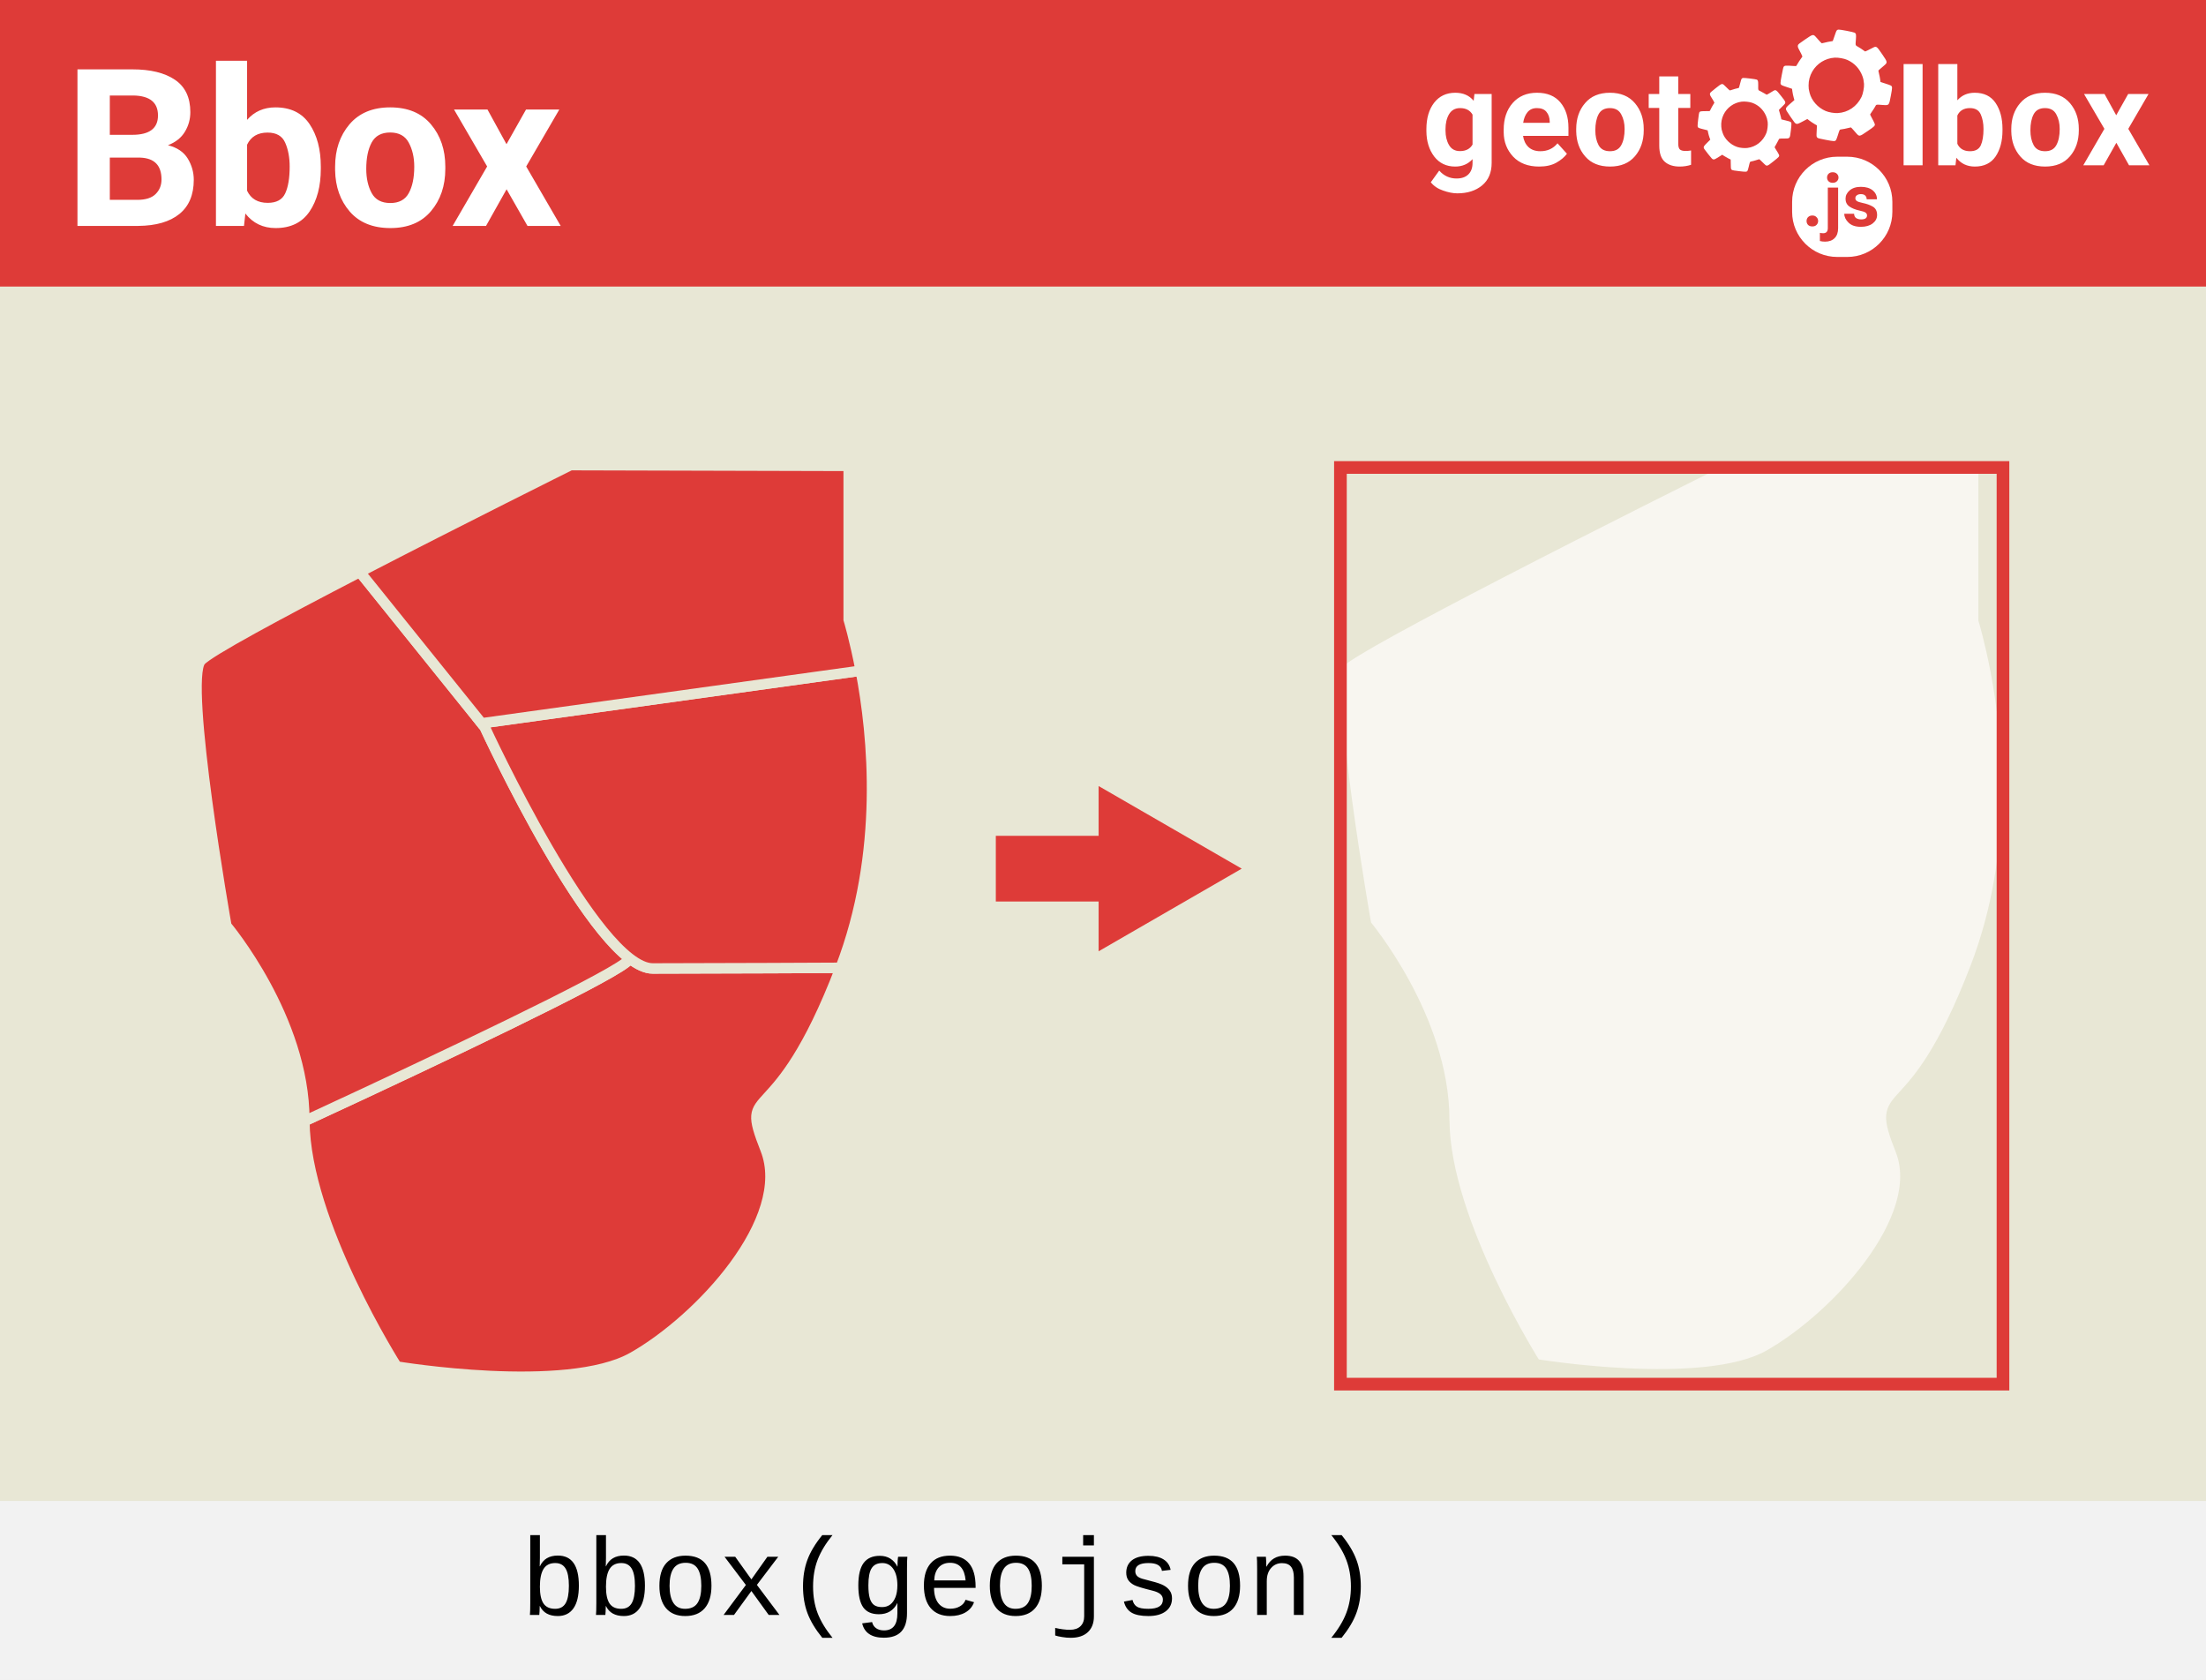
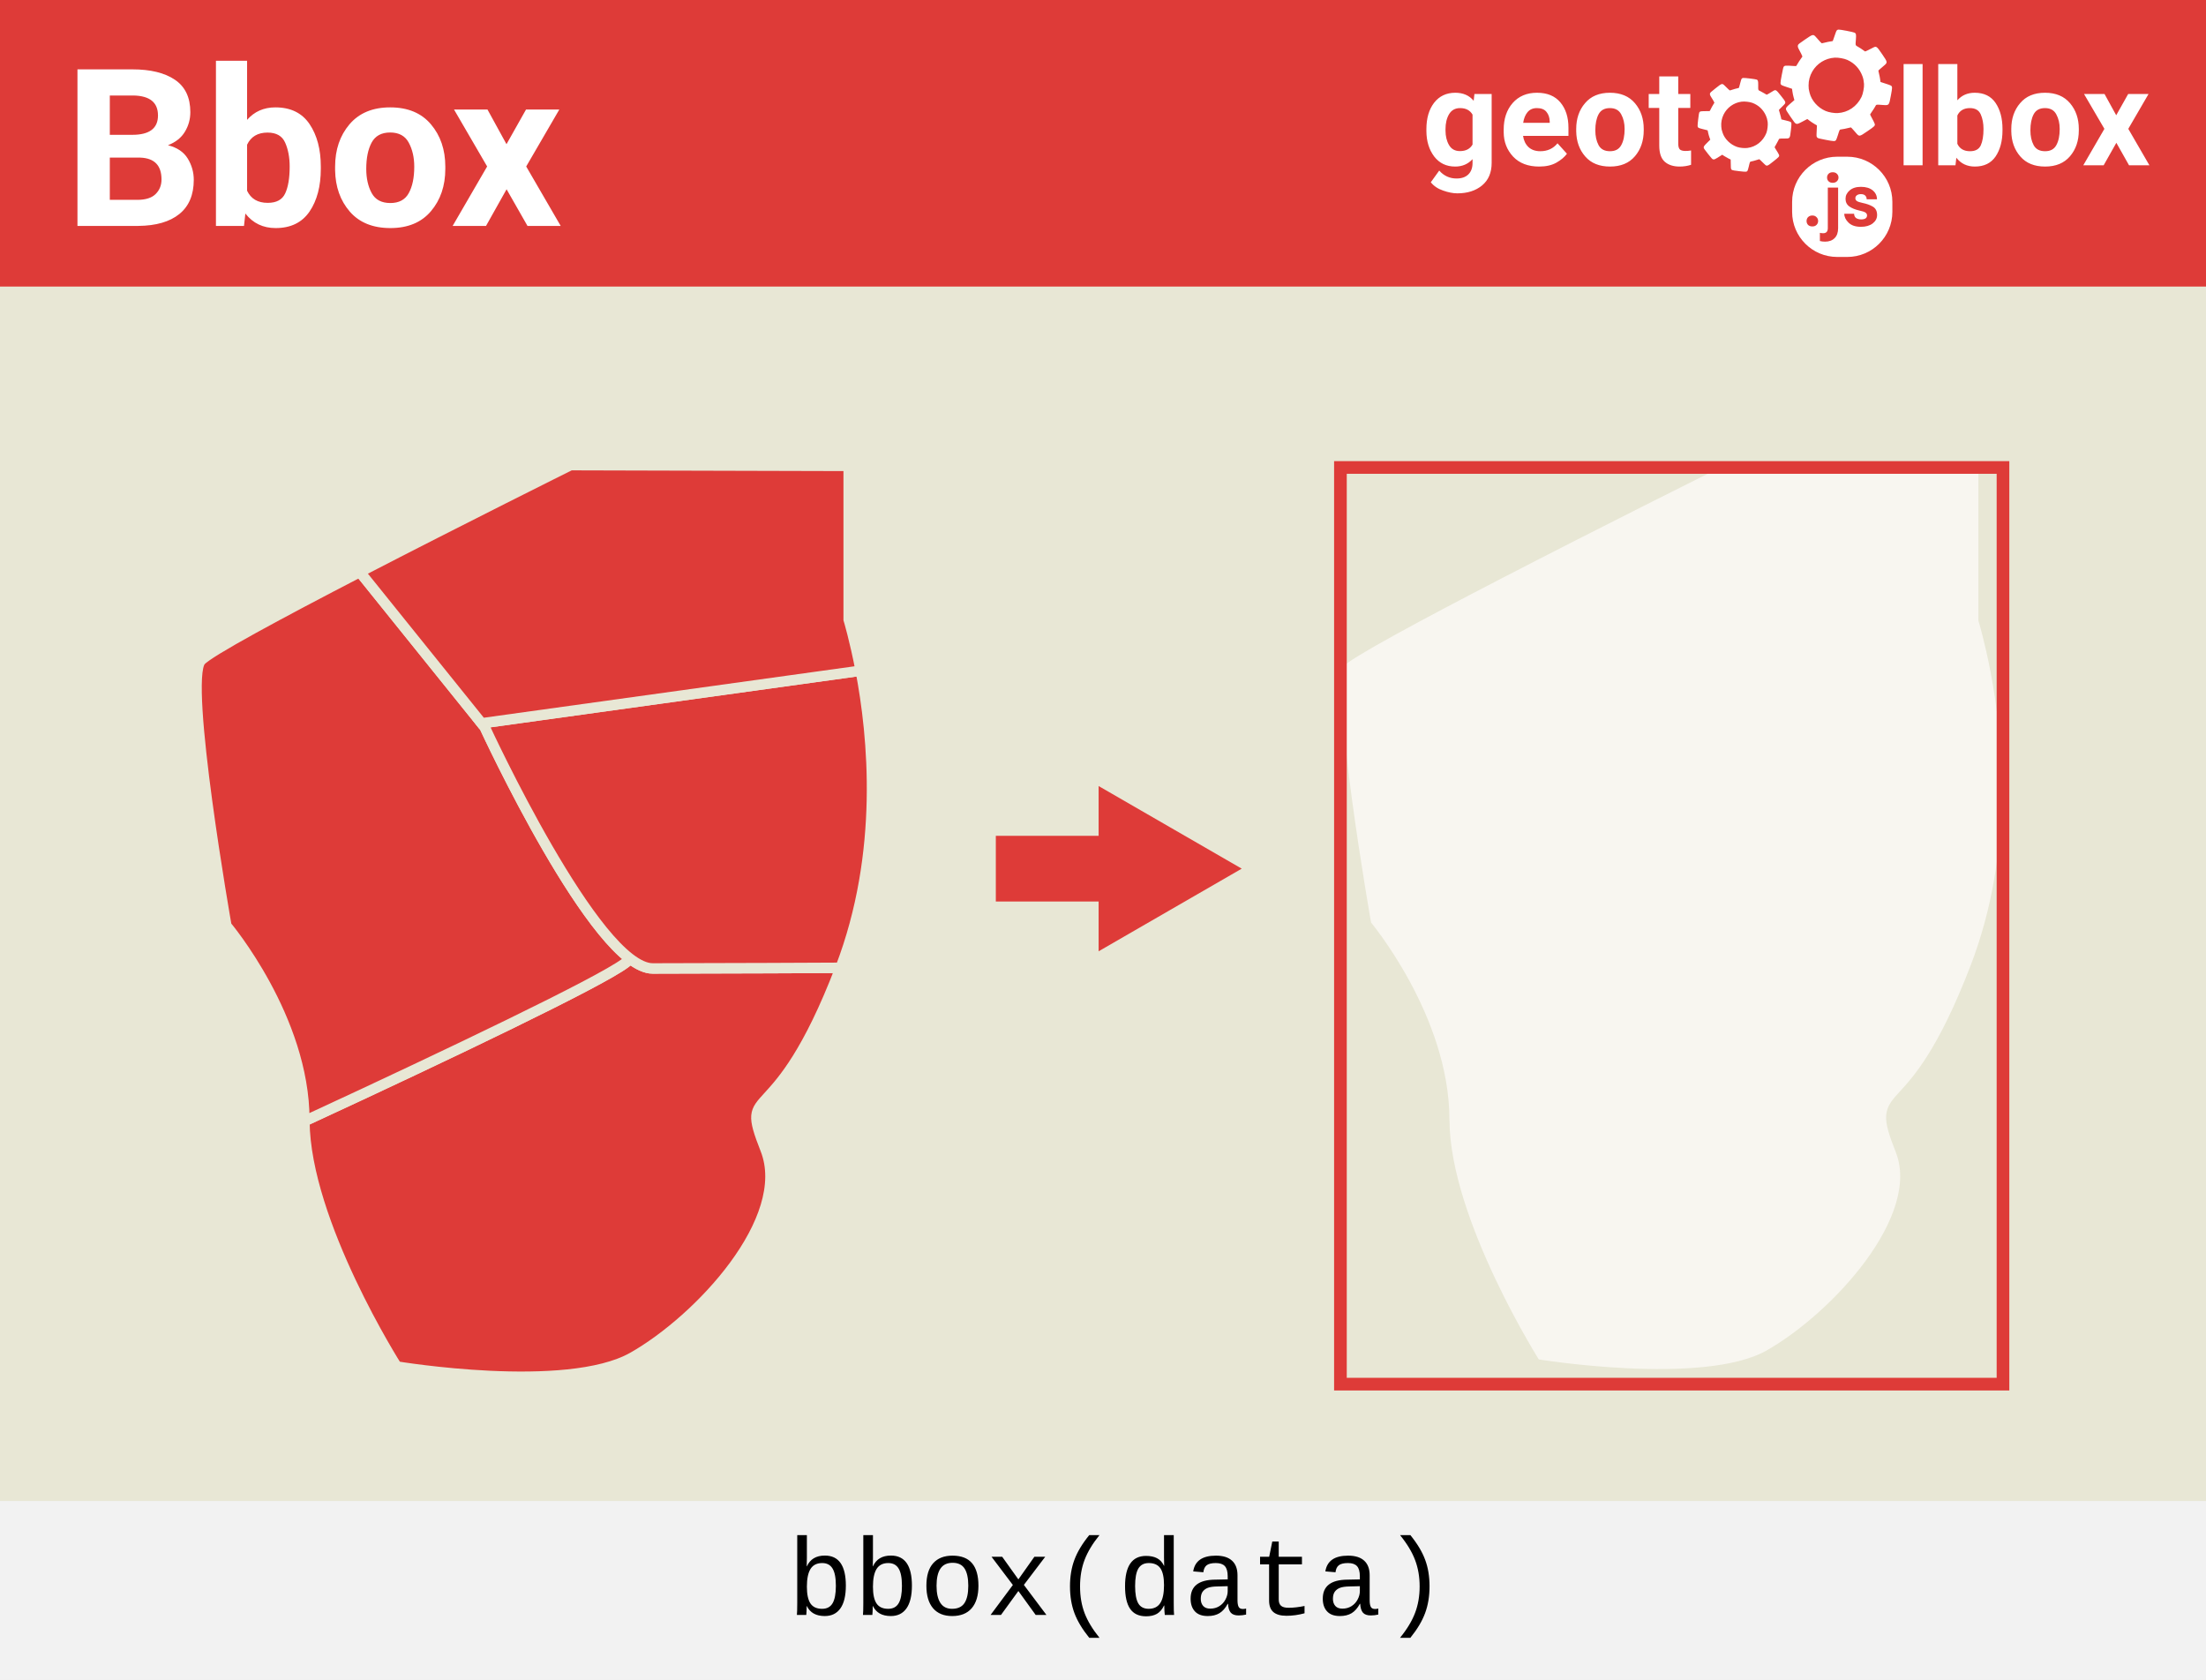
<svg xmlns="http://www.w3.org/2000/svg" width="400.679" viewBox="0 0 400.679 305.106" version="1.1" id="svg36" xml:space="preserve" height="305.106">
  <defs id="defs5">
    <pattern id="hatch" patternUnits="userSpaceOnUse" width="5" height="5" patternTransform="rotate(45)">
      <line x1="0" y1="5" x2="0" stroke="white" stroke-linejoin="butt" stroke-width="1.333" stroke-opacity="0.25" id="line2" />
    </pattern>
    <clipPath clipPathUnits="userSpaceOnUse" id="clipPath5154">
      <path d="m 464.017,-514.531 v 153.27 l -132.736,76.635 -132.736,-76.635 v -153.27 l 132.736,-76.635 z" stroke="none" fill="#c42727" id="path5156" style="fill:#edca3d;fill-opacity:1;stroke-width:1" />
    </clipPath>
    <clipPath clipPathUnits="userSpaceOnUse" id="clipPath5158">
      <path d="m 464.017,-514.531 v 153.27 l -132.736,76.635 -132.736,-76.635 v -153.27 l 132.736,-76.635 z" stroke="none" fill="#c42727" id="path5160" style="fill:#edca3d;fill-opacity:1;stroke-width:1" />
    </clipPath>
    <pattern id="hatch-2" patternUnits="userSpaceOnUse" width="5" height="5" patternTransform="rotate(45)">
      <line x1="0" y1="5" x2="0" stroke="white" stroke-linejoin="butt" stroke-width="1.333" stroke-opacity="0.25" id="line23905" />
    </pattern>
    <clipPath clipPathUnits="userSpaceOnUse" id="clipPath11782">
      <circle style="fill:#ffffff;fill-opacity:0.436;stroke:none;stroke-width:1.9;stroke-dasharray:none;stroke-opacity:1;stop-color:#000000" id="circle11784" cx="-183.785" cy="123.71" r="57.799" />
    </clipPath>
  </defs>
  <clipPath id="sphere">
    <path d="M 33.181,213.598 C 30.052,209.243 26.923,204.622 25.358,202.311 23.793,200 23.793,200 23.793,200 c 0,0 0,0 0,0 0,0 0,0 0,0 0,0 0,0 0,0 0,0 0,0 0,0 0,0 0,0 0,0 0,0 0,0 0,0 0,0 0,0 0,0 0,0 0,0 0,0 0,0 0,0 0,0 0,0 0,0 0,0 0,0 0,0 0,0 0,0 0,0 0,0 0,0 0,0 0,0 0,0 0,0 0,0 0,0 0,0 0,0 0,0 0,0 0,0 0,0 0,0 0,0 0,0 0,0 0,0 0,0 0,0 0,0 0,0 0,0 0,0 0,0 0,0 0,0 0,0 0,0 0,0 0,0 0,0 0,0 0,0 0,0 0,0 0,0 0,0 0,0 0,0 0,0 0,0 0,0 0,0 0,0 0,0 0,0 0,0 0,0 0,0 0,0 0,0 0,0 0,0 0,0 0,0 0,0 0,0 0,0 0,0 0,0 0,0 0,0 0,0 0,0 0,0 0,0 0,0 0,0 0,0 0,0 0,0 0,0 0,0 0,0 0,0 0,0 0,0 0,0 0,0 0.112,-0.175 0.112,-0.175 0.335,-0.524 1.999,-2.972 1.664,-2.449 4.77,-6.997 7.876,-11.285 3.106,-4.288 6.212,-8.315 9.317,-12.113 3.106,-3.799 6.212,-7.369 9.317,-10.737 3.106,-3.368 6.212,-6.533 9.317,-9.517 3.106,-2.984 6.212,-5.786 9.317,-8.423 3.106,-2.637 6.212,-5.11 9.317,-7.431 3.106,-2.322 6.212,-4.493 9.317,-6.524 3.106,-2.031 6.212,-3.923 9.317,-5.685 3.106,-1.762 6.212,-3.393 9.317,-4.901 3.106,-1.509 6.212,-2.894 9.317,-4.164 3.106,-1.269 6.212,-2.422 9.317,-3.463 3.106,-1.041 6.212,-1.971 9.317,-2.792 3.106,-0.822 6.212,-1.535 9.317,-2.144 3.106,-0.609 6.212,-1.113 9.317,-1.513 3.106,-0.401 6.212,-0.699 9.317,-0.895 3.106,-0.196 6.212,-0.29 9.317,-0.283 3.106,0.007 6.212,0.116 9.317,0.327 3.106,0.211 6.212,0.523 9.317,0.939 3.106,0.416 6.212,0.934 9.317,1.558 3.106,0.624 6.212,1.353 9.317,2.19 3.106,0.837 6.212,1.782 9.317,2.84 3.106,1.057 6.212,2.226 9.317,3.512 3.106,1.286 6.212,2.689 9.317,4.215 3.106,1.526 6.212,3.176 9.317,4.956 3.106,1.78 6.212,3.691 9.317,5.743 3.106,2.051 6.212,4.243 9.317,6.587 3.106,2.343 6.212,4.839 9.317,7.5 3.106,2.661 6.212,5.488 9.317,8.498 3.106,3.01 6.212,6.203 9.317,9.6 3.106,3.397 6.212,6.998 9.317,10.83 3.106,3.832 6.212,7.894 9.317,12.219 3.106,4.326 6.212,8.915 7.764,11.209 C 322.617,200 322.617,200 322.617,200 c 0,0 0,0 0,0 0,0 0,0 0,0 0,0 0,0 0,0 0,0 0,0 0,0 0,0 0,0 0,0 0,0 0,0 0,0 0,0 0,0 0,0 0,0 0,0 0,0 0,0 0,0 0,0 0,0 0,0 0,0 0,0 0,0 0,0 0,0 0,0 0,0 0,0 0,0 0,0 0,0 0,0 0,0 0,0 0,0 0,0 0,0 0,0 0,0 0,0 0,0 0,0 0,0 0,0 0,0 0,0 0,0 0,0 0,0 0,0 0,0 0,0 0,0 0,0 0,0 0,0 0,0 0,0 0,0 0,0 0,0 0,0 0,0 0,0 0,0 0,0 0,0 0,0 0,0 0,0 0,0 0,0 0,0 0,0 0,0 0,0 0,0 0,0 0,0 0,0 0,0 0,0 0,0 0,0 0,0 0,0 0,0 0,0 0,0 0,0 0,0 0,0 0,0 0,0 0,0 0,0 0,0 0,0 0,0 0,0 0,0 0,0 0,0 0,0 0,0 0,0 0,0 0,0 0,0 0,0 0,0 0,0 0,0 -0.119,0.186 -0.119,0.186 -0.357,0.558 -1.931,2.882 -1.574,2.324 -4.484,6.599 -7.393,10.643 -2.91,4.044 -5.819,7.858 -8.729,11.468 -2.91,3.61 -5.819,7.017 -8.729,10.242 -2.91,3.225 -5.819,6.269 -8.729,9.149 -2.91,2.88 -5.819,5.597 -8.729,8.164 -2.91,2.568 -5.819,4.986 -8.729,7.269 -2.91,2.282 -5.819,4.428 -8.729,6.447 -2.91,2.019 -5.819,3.911 -8.729,5.686 -2.91,1.774 -5.819,3.43 -8.729,4.975 -2.91,1.545 -5.819,2.978 -8.729,4.306 -2.91,1.328 -5.819,2.55 -8.729,3.672 -2.91,1.122 -5.819,2.142 -8.729,3.066 -2.91,0.924 -5.819,1.75 -8.729,2.483 -2.91,0.732 -5.819,1.371 -8.729,1.917 -2.91,0.546 -5.819,1.001 -8.729,1.365 -2.91,0.364 -5.819,0.638 -8.729,0.823 -2.91,0.185 -5.819,0.28 -8.729,0.286 -2.91,0.006 -5.819,-0.077 -8.729,-0.249 -2.91,-0.172 -5.819,-0.434 -8.729,-0.786 -2.91,-0.352 -5.819,-0.794 -8.729,-1.328 -2.91,-0.534 -5.819,-1.159 -8.729,-1.879 -2.91,-0.719 -5.819,-1.533 -8.729,-2.443 -2.91,-0.91 -5.819,-1.917 -8.729,-3.025 -2.91,-1.108 -5.819,-2.316 -8.729,-3.629 -2.91,-1.313 -5.819,-2.732 -8.729,-4.261 -2.91,-1.529 -5.819,-3.17 -8.729,-4.928 -2.91,-1.758 -5.819,-3.633 -8.729,-5.635 -2.91,-2.001 -5.819,-4.129 -8.729,-6.392 -2.91,-2.263 -5.819,-4.662 -8.729,-7.21 -2.91,-2.547 -5.819,-5.242 -8.729,-8.1 -2.91,-2.857 -5.819,-5.877 -8.729,-9.078 -2.91,-3.2 -5.819,-6.58 -8.839,-10.314 -3.02,-3.734 -6.149,-7.821 -9.278,-12.176" id="path27" />
  </clipPath>
  <rect style="fill:#e8e7d5;fill-opacity:1;stroke-width:1;stop-color:#000000" id="rect1361" width="400.679" height="272.67" x="0" y="0" rx="0" ry="0" />
  <rect style="fill:#f2f2f2;fill-opacity:1;stroke-width:1;stop-color:#000000" id="rect1361-4" width="400.679" height="32.436" x="2.2351742e-06" y="272.67" rx="0" ry="0" />
  <rect style="fill:#de3b38;fill-opacity:1;stroke-width:1;stop-color:#000000" id="rect1361-3" width="400.679" height="52.05" x="0" y="4.8941189e-07" rx="0" ry="0" />
  <g id="g4389" transform="matrix(1.461614,0,0,1.461614,-190.8129,-13.73757)" style="stroke-width:0.684">
    <text xml:space="preserve" style="font-style:normal;font-weight:normal;font-size:16.761px;line-height:1.25;font-family:sans-serif;fill:#ffffff;fill-opacity:1;stroke:none;stroke-width:0.684" x="307.244" y="29.942" id="text1454-9-2-2">
      <tspan id="tspan1452-3-6-0" x="307.244" y="29.942" style="font-style:normal;font-variant:normal;font-weight:bold;font-stretch:normal;font-family:Roboto;-inkscape-font-specification:'Roboto Bold';fill:#ffffff;fill-opacity:1;stroke-width:0.684">geot      lbox</tspan>
    </text>
    <path style="fill:#ffffff;fill-opacity:1;stroke-width:0.684" d="m 345.795,30.528 c -0.134,-0.078 -0.152,-0.133 -0.159,-0.479 -0.004,-0.179 -0.01,-0.438 -0.013,-0.575 l -0.007,-0.25 -0.27,-0.131 c -0.149,-0.072 -0.385,-0.206 -0.524,-0.297 l -0.254,-0.166 -0.419,0.262 c -0.526,0.328 -0.581,0.351 -0.728,0.306 -0.098,-0.03 -0.184,-0.123 -0.63,-0.687 -0.433,-0.547 -0.518,-0.67 -0.524,-0.762 -0.01,-0.153 0.049,-0.234 0.464,-0.646 l 0.351,-0.348 -0.102,-0.283 c -0.056,-0.156 -0.13,-0.416 -0.164,-0.578 l -0.062,-0.294 -0.114,-0.033 c -0.063,-0.018 -0.298,-0.078 -0.524,-0.132 -0.225,-0.054 -0.444,-0.122 -0.486,-0.15 -0.152,-0.102 -0.155,-0.162 -0.053,-1.038 0.064,-0.55 0.107,-0.824 0.137,-0.874 0.092,-0.152 0.169,-0.164 1.048,-0.163 0.13,2.3e-4 0.248,-0.009 0.262,-0.022 0.014,-0.012 0.075,-0.131 0.137,-0.265 0.061,-0.134 0.183,-0.354 0.271,-0.49 0.088,-0.136 0.161,-0.26 0.163,-0.275 0.003,-0.028 -0.243,-0.452 -0.43,-0.742 -0.121,-0.188 -0.15,-0.301 -0.111,-0.429 0.025,-0.081 0.157,-0.199 0.686,-0.618 0.815,-0.644 0.813,-0.644 1.169,-0.291 0.412,0.408 0.573,0.557 0.605,0.561 0.019,0.002 0.13,-0.031 0.246,-0.074 0.198,-0.072 0.586,-0.178 0.797,-0.218 0.101,-0.019 0.08,0.039 0.303,-0.826 0.09,-0.35 0.131,-0.408 0.308,-0.435 0.16,-0.025 1.57,0.146 1.693,0.206 0.153,0.073 0.18,0.181 0.177,0.688 -0.004,0.672 -0.031,0.606 0.318,0.775 0.164,0.079 0.389,0.204 0.5,0.278 0.111,0.073 0.216,0.135 0.234,0.137 0.029,0.003 0.283,-0.142 0.756,-0.433 0.378,-0.232 0.391,-0.225 1.03,0.581 0.657,0.829 0.655,0.823 0.257,1.213 -0.451,0.441 -0.516,0.51 -0.52,0.545 -0.003,0.02 0.041,0.169 0.095,0.331 0.055,0.162 0.123,0.412 0.152,0.556 0.029,0.144 0.054,0.266 0.057,0.271 0.003,0.005 0.239,0.064 0.525,0.13 0.286,0.066 0.555,0.144 0.597,0.172 0.154,0.103 0.158,0.19 0.059,1.045 -0.124,1.066 -0.097,1.033 -0.817,1.034 -0.695,8.41e-4 -0.627,-0.021 -0.749,0.246 -0.058,0.127 -0.183,0.354 -0.277,0.506 -0.095,0.151 -0.174,0.292 -0.176,0.313 -0.003,0.021 0.033,0.096 0.078,0.167 0.281,0.44 0.431,0.694 0.462,0.781 0.074,0.205 0.032,0.255 -0.688,0.824 -0.844,0.667 -0.803,0.659 -1.23,0.236 -0.126,-0.125 -0.248,-0.246 -0.27,-0.269 -0.13,-0.131 -0.243,-0.23 -0.266,-0.233 -0.015,-0.002 -0.128,0.032 -0.252,0.076 -0.212,0.074 -0.594,0.178 -0.796,0.216 -0.108,0.02 -0.115,0.036 -0.256,0.639 -0.054,0.233 -0.123,0.46 -0.153,0.504 -0.099,0.146 -0.187,0.15 -1.046,0.049 -0.575,-0.068 -0.802,-0.105 -0.865,-0.141 z m 1.898,-2.741 c 1.074,-0.141 1.939,-0.823 2.36,-1.861 0.129,-0.318 0.214,-1.039 0.161,-1.373 -0.054,-0.346 -0.112,-0.552 -0.222,-0.795 -0.342,-0.757 -0.921,-1.298 -1.692,-1.581 -0.342,-0.126 -0.967,-0.192 -1.338,-0.142 -0.97,0.131 -1.806,0.734 -2.231,1.61 -0.227,0.468 -0.323,0.983 -0.281,1.5 0.026,0.311 0.04,0.376 0.159,0.741 0.26,0.792 0.962,1.482 1.806,1.773 0.339,0.117 0.916,0.175 1.278,0.127 z" id="path4256-1" />
    <path style="fill:#ffffff;fill-opacity:1;stroke-width:0.684" d="m 356.44,26.545 c -0.152,-0.104 -0.169,-0.171 -0.149,-0.582 0.011,-0.213 0.025,-0.521 0.032,-0.684 l 0.013,-0.297 -0.31,-0.179 c -0.171,-0.098 -0.439,-0.277 -0.597,-0.397 l -0.287,-0.218 -0.52,0.276 c -0.651,0.345 -0.719,0.368 -0.89,0.302 -0.114,-0.044 -0.208,-0.162 -0.69,-0.868 -0.468,-0.685 -0.558,-0.838 -0.557,-0.949 0.001,-0.182 0.078,-0.274 0.605,-0.728 l 0.445,-0.384 -0.097,-0.345 c -0.053,-0.19 -0.119,-0.504 -0.146,-0.699 l -0.049,-0.355 -0.132,-0.049 c -0.073,-0.027 -0.348,-0.117 -0.61,-0.201 -0.263,-0.084 -0.517,-0.182 -0.564,-0.219 -0.172,-0.134 -0.17,-0.205 0.024,-1.236 0.122,-0.647 0.196,-0.97 0.236,-1.026 0.122,-0.173 0.215,-0.181 1.257,-0.105 0.154,0.011 0.295,0.009 0.313,-0.004 0.018,-0.013 0.101,-0.15 0.185,-0.303 0.084,-0.153 0.247,-0.405 0.363,-0.559 0.116,-0.154 0.213,-0.295 0.217,-0.313 0.006,-0.033 -0.25,-0.557 -0.448,-0.917 -0.128,-0.233 -0.153,-0.37 -0.096,-0.518 0.037,-0.094 0.202,-0.223 0.866,-0.676 1.021,-0.696 1.019,-0.696 1.412,-0.248 0.455,0.519 0.634,0.71 0.671,0.717 0.022,0.004 0.156,-0.026 0.299,-0.067 0.241,-0.069 0.71,-0.163 0.965,-0.192 0.122,-0.014 0.091,0.053 0.429,-0.955 0.137,-0.408 0.19,-0.473 0.402,-0.491 0.192,-0.016 1.851,0.305 1.992,0.386 0.175,0.1 0.199,0.23 0.153,0.832 -0.061,0.797 -0.088,0.717 0.312,0.947 0.188,0.108 0.444,0.275 0.57,0.372 0.126,0.096 0.245,0.179 0.266,0.183 0.034,0.006 0.348,-0.145 0.934,-0.45 0.469,-0.244 0.483,-0.234 1.174,0.776 0.71,1.039 0.709,1.032 0.203,1.461 -0.572,0.486 -0.656,0.562 -0.663,0.604 -0.005,0.024 0.034,0.204 0.085,0.401 0.051,0.196 0.111,0.499 0.133,0.672 0.022,0.173 0.042,0.32 0.044,0.327 0.003,0.006 0.278,0.096 0.612,0.198 0.334,0.103 0.646,0.217 0.694,0.254 0.174,0.136 0.172,0.239 -0.018,1.245 -0.237,1.255 -0.202,1.218 -1.056,1.158 -0.825,-0.057 -0.742,-0.078 -0.91,0.229 -0.079,0.146 -0.247,0.405 -0.371,0.577 -0.125,0.172 -0.231,0.332 -0.236,0.357 -0.005,0.024 0.031,0.117 0.079,0.205 0.296,0.546 0.453,0.86 0.483,0.965 0.071,0.249 0.016,0.306 -0.886,0.92 -1.057,0.721 -1.008,0.715 -1.479,0.177 -0.139,-0.159 -0.273,-0.313 -0.298,-0.341 -0.143,-0.167 -0.269,-0.294 -0.296,-0.299 -0.017,-0.003 -0.155,0.028 -0.305,0.069 -0.258,0.071 -0.72,0.161 -0.963,0.189 -0.13,0.015 -0.139,0.033 -0.357,0.737 -0.084,0.272 -0.185,0.535 -0.224,0.585 -0.129,0.165 -0.235,0.163 -1.246,-0.029 -0.677,-0.129 -0.944,-0.192 -1.015,-0.24 z m 2.483,-3.094 c 1.287,-0.077 2.37,-0.814 2.957,-2.01 0.18,-0.367 0.341,-1.215 0.306,-1.616 -0.035,-0.416 -0.086,-0.665 -0.196,-0.962 -0.343,-0.927 -0.985,-1.617 -1.875,-2.018 -0.396,-0.178 -1.131,-0.309 -1.576,-0.281 -1.162,0.074 -2.206,0.72 -2.783,1.723 -0.309,0.536 -0.466,1.14 -0.459,1.757 0.004,0.372 0.015,0.45 0.127,0.893 0.242,0.962 1.018,1.84 1.994,2.256 0.393,0.168 1.072,0.284 1.506,0.258 z" id="path4256-1-8-9" />
    <rect style="font-variation-settings:normal;fill:#ffffff;fill-opacity:1;stroke:none;stroke-width:13.684;stroke-linecap:round;stroke-linejoin:round;stroke-miterlimit:4;stroke-dasharray:none;stroke-dashoffset:0;stroke-opacity:1;stop-color:#000000" id="rect24426" width="12.457" height="12.457" x="353.252" y="28.874" ry="5.603" rx="5.603" />
    <text xml:space="preserve" style="font-style:normal;font-weight:normal;font-size:9.066px;line-height:1.25;font-family:sans-serif;fill:#de3b38;fill-opacity:1;stroke:none;stroke-width:0.684" x="354.485" y="37.494" id="text24706">
      <tspan id="tspan24704" x="354.485" y="37.494" style="font-style:normal;font-variant:normal;font-weight:bold;font-stretch:normal;font-size:9.066px;font-family:Roboto;-inkscape-font-specification:'Roboto Bold';fill:#de3b38;fill-opacity:1;stroke-width:0.684">.js</tspan>
    </text>
  </g>
  <text xml:space="preserve" style="font-style:normal;font-weight:normal;font-size:40px;line-height:1.25;font-family:sans-serif;fill:#ffffff;fill-opacity:1;stroke:none;stroke-width:1" x="11.524" y="41.035" id="text1624">
    <tspan id="tspan1622" x="11.524" y="41.035" style="font-style:normal;font-variant:normal;font-weight:bold;font-stretch:normal;font-size:40px;font-family:roboto;-inkscape-font-specification:'roboto Bold';fill:#ffffff;fill-opacity:1;stroke-width:1">Bbox</tspan>
  </text>
-   <text xml:space="preserve" style="font-style:normal;font-weight:normal;font-size:20px;line-height:1.25;font-family:sans-serif;fill:#000000;fill-opacity:1;stroke:none" x="94.499" y="293.336" id="text6596">
-     <tspan id="tspan6594" x="94.499" y="293.336" style="font-style:normal;font-variant:normal;font-weight:normal;font-stretch:normal;font-size:20px;font-family:'Courier New';-inkscape-font-specification:'Courier New'">bbox(geojson)</tspan>
+   <text xml:space="preserve" style="font-style:normal;font-weight:normal;font-size:20px;line-height:1.25;font-family:sans-serif;fill:#000000;fill-opacity:1;stroke:none" x="142.991" y="293.336" id="text6596">
+     <tspan id="tspan6594" x="142.991" y="293.336" style="font-style:normal;font-variant:normal;font-weight:normal;font-stretch:normal;font-size:20px;font-family:'Courier New';-inkscape-font-specification:'Courier New'">bbox(data)</tspan>
  </text>
  <g id="g8954" transform="translate(569.307,291.7297)">
    <rect style="fill:#de3b38;fill-opacity:1;stroke:none;stroke-width:1.9;stroke-dasharray:3.8, 3.8;stroke-dashoffset:0;stroke-opacity:1;stop-color:#000000" id="rect8620" width="23.861" height="11.931" x="-388.434" y="-139.91" />
    <path style="fill:#de3b38;fill-opacity:1;stroke:none;stroke-width:2.57;stroke-dasharray:5.139, 5.139;stroke-dashoffset:0;stroke-opacity:1;stop-color:#000000" id="path8950" d="m -263.003,-61.52 0,-20.297 0,-20.297 17.577,10.148 17.577,10.148 -17.577,10.148 z" transform="matrix(0.7393757,0,0,0.7393757,-175.3047,-73.45183)" />
  </g>
  <g id="g15964" transform="matrix(0.6998217,0,0,0.6992399,332.9092,186.378)" style="stroke-width:1.43">
    <path id="path15177" style="font-variation-settings:normal;fill:#de3b38;fill-opacity:1;stroke:#e8e7d5;stroke-width:2.716;stroke-linecap:butt;stroke-linejoin:miter;stroke-miterlimit:4;stroke-dasharray:none;stroke-dashoffset:0;stroke-opacity:1;stop-color:#000000" d="m -312.39,-17.659 c 0.053,0.048 0.071,0.111 0.053,0.189 -0.018,0.078 -0.071,0.172 -0.158,0.279 -0.172,0.214 -0.479,0.484 -0.911,0.807 -0.866,0.645 -2.235,1.501 -4.036,2.536 -1.801,1.036 -4.035,2.25 -6.63,3.614 -2.595,1.364 -5.552,2.878 -8.799,4.508 -6.494,3.261 -14.148,6.994 -22.398,10.949 -8.25,3.956 -17.093,8.134 -25.963,12.289 -5.255,2.461 -10.32,4.802 -15.475,7.194 0.197,26.372 23.956,63.727 23.956,63.727 0,0 44.048,7.365 61.279,-2.391 17.231,-9.756 41.592,-35.835 34.464,-53.985 -7.127,-18.15 2.409,-2.689 19.46,-47.19 0,0 -33.99,0.167 -48.737,0.167 -0.461,0 -0.933,-0.061 -1.42,-0.179 -0.487,-0.119 -0.987,-0.296 -1.498,-0.526 -0.511,-0.23 -1.034,-0.513 -1.566,-0.845 -0.532,-0.333 -1.071,-0.715 -1.622,-1.143 z" />
    <path id="path15188" style="font-variation-settings:normal;fill:#de3b38;fill-opacity:1;stroke:#e8e7d5;stroke-width:2.716;stroke-linecap:butt;stroke-linejoin:miter;stroke-miterlimit:4;stroke-dasharray:none;stroke-dashoffset:0;stroke-opacity:1;stop-color:#000000" d="m -382.318,-117.967 c -20.444,10.595 -39.343,20.741 -41.317,23.097 -4.489,5.36 6.683,68.819 6.683,68.819 0,0 20.228,24.03 20.228,50.419 0,0.11 0.016,0.227 0.017,0.337 5.155,-2.393 10.22,-4.733 15.475,-7.194 8.87,-4.155 17.714,-8.333 25.963,-12.289 8.25,-3.956 15.904,-7.688 22.398,-10.949 3.247,-1.631 6.204,-3.144 8.799,-4.508 2.595,-1.364 4.828,-2.579 6.63,-3.614 1.801,-1.036 3.17,-1.891 4.036,-2.536 0.433,-0.323 0.739,-0.593 0.911,-0.807 0.086,-0.107 0.14,-0.201 0.158,-0.279 0.018,-0.078 -3.1e-4,-0.141 -0.053,-0.189 -0.55,-0.429 -1.109,-0.903 -1.675,-1.419 -0.566,-0.517 -1.139,-1.075 -1.719,-1.671 -1.158,-1.194 -2.341,-2.54 -3.537,-4.009 -1.195,-1.469 -2.403,-3.062 -3.614,-4.745 -1.211,-1.683 -2.425,-3.459 -3.631,-5.295 -1.206,-1.837 -2.405,-3.735 -3.585,-5.663 -1.18,-1.928 -2.341,-3.886 -3.474,-5.845 -2.266,-3.918 -4.417,-7.836 -6.368,-11.509 -1.951,-3.673 -3.704,-7.102 -5.173,-10.041 -2.938,-5.877 -4.741,-9.794 -4.741,-9.794 0,0 -19.336,-24.048 -32.411,-40.315 z" />
    <path id="path15181" style="font-variation-settings:normal;fill:#de3b38;fill-opacity:1;stroke:#e8e7d5;stroke-width:2.716;stroke-linecap:butt;stroke-linejoin:miter;stroke-miterlimit:4;stroke-dasharray:none;stroke-dashoffset:0;stroke-opacity:1;stop-color:#000000" d="m -350.709,-78.649 c 0.023,0.029 0.802,0.998 0.802,0.998 0,0 1.804,3.917 4.741,9.794 1.469,2.938 3.222,6.368 5.173,10.041 1.951,3.673 4.102,7.591 6.368,11.509 1.133,1.959 2.294,3.917 3.474,5.845 1.18,1.928 2.379,3.827 3.585,5.663 1.206,1.837 2.42,3.612 3.631,5.295 1.211,1.683 2.419,3.276 3.614,4.745 1.195,1.469 2.378,2.815 3.537,4.009 0.579,0.597 1.153,1.155 1.719,1.671 0.566,0.517 1.125,0.991 1.675,1.419 0.55,0.429 1.09,0.81 1.622,1.143 0.532,0.333 1.055,0.616 1.566,0.845 0.511,0.23 1.011,0.407 1.498,0.526 0.487,0.119 0.96,0.179 1.42,0.179 14.746,0 48.737,-0.167 48.737,-0.167 11.509,-30.037 8.445,-60.398 5.236,-77.186 z" />
    <path id="path15193" style="font-variation-settings:normal;fill:#de3b38;fill-opacity:1;stroke:#e8e7d5;stroke-width:2.716;stroke-linecap:butt;stroke-linejoin:miter;stroke-miterlimit:4;stroke-dasharray:none;stroke-dashoffset:0;stroke-opacity:1;stop-color:#000000" d="m -350.709,-78.649 98.397,-13.669 c -1.545,-8.084 -3.125,-13.289 -3.125,-13.289 v -39.918 l -72.201,-0.194 c 0,0 -28.627,14.252 -54.68,27.753 12.752,15.864 30.691,38.175 31.609,39.317 z" />
  </g>
  <path id="path15177-7" style="font-variation-settings:normal;vector-effect:none;fill:#f8f6f0;fill-opacity:1;stroke:none;stroke-width:1.9;stroke-linecap:butt;stroke-linejoin:miter;stroke-miterlimit:4;stroke-dasharray:none;stroke-dashoffset:0;stroke-opacity:1;-inkscape-stroke:none;stop-color:#000000;opacity:1;stop-opacity:1" d="m 310.213,84.485 c 0,0 -20.035,9.966 -38.267,19.407 -14.307,7.408 -27.533,14.503 -28.914,16.151 -3.142,3.748 4.677,48.121 4.677,48.121 0,0 14.156,16.804 14.156,35.256 0,0.076 0.01,0.158 0.011,0.235 0.138,18.44 16.766,44.562 16.766,44.562 0,0 30.826,5.149 42.885,-1.673 12.058,-6.822 29.106,-25.057 24.118,-37.748 -4.988,-12.691 1.687,-1.88 13.619,-32.997 8.054,-21.003 5.91,-42.232 3.664,-53.971 -1.081,-5.653 -2.187,-9.292 -2.187,-9.292 V 84.622 Z" />
  <path id="path15177-9-8" style="font-variation-settings:normal;fill:none;fill-opacity:1;stroke:#e8e7d5;stroke-width:2.8;stroke-linecap:butt;stroke-linejoin:miter;stroke-miterlimit:4;stroke-dasharray:none;stroke-dashoffset:0;stroke-opacity:1;stop-color:#000000" d="m 310.212,84.484 c 0,0 -20.035,9.966 -38.268,19.406 -14.307,7.408 -27.533,14.502 -28.914,16.15 -3.142,3.748 4.678,48.121 4.678,48.121 0,0 14.156,16.804 14.156,35.256 0,0.077 0.011,0.158 0.012,0.234 0.138,18.44 16.766,44.561 16.766,44.561 0,0 30.824,5.15 42.883,-1.672 12.058,-6.822 29.107,-25.057 24.119,-37.748 -4.988,-12.691 1.687,-1.879 13.619,-32.996 8.054,-21.003 5.91,-42.233 3.664,-53.973 -1.081,-5.653 -2.188,-9.291 -2.188,-9.291 V 84.62 Z" />
  <rect style="font-variation-settings:normal;opacity:1;fill:none;fill-opacity:1;stroke:#de3b38;stroke-width:2.3;stroke-linecap:butt;stroke-linejoin:miter;stroke-miterlimit:4;stroke-dasharray:none;stroke-dashoffset:0;stroke-opacity:1;stop-color:#000000;stop-opacity:1" id="rect20622" width="120.342" height="166.507" x="243.464" y="84.91" />
</svg>
